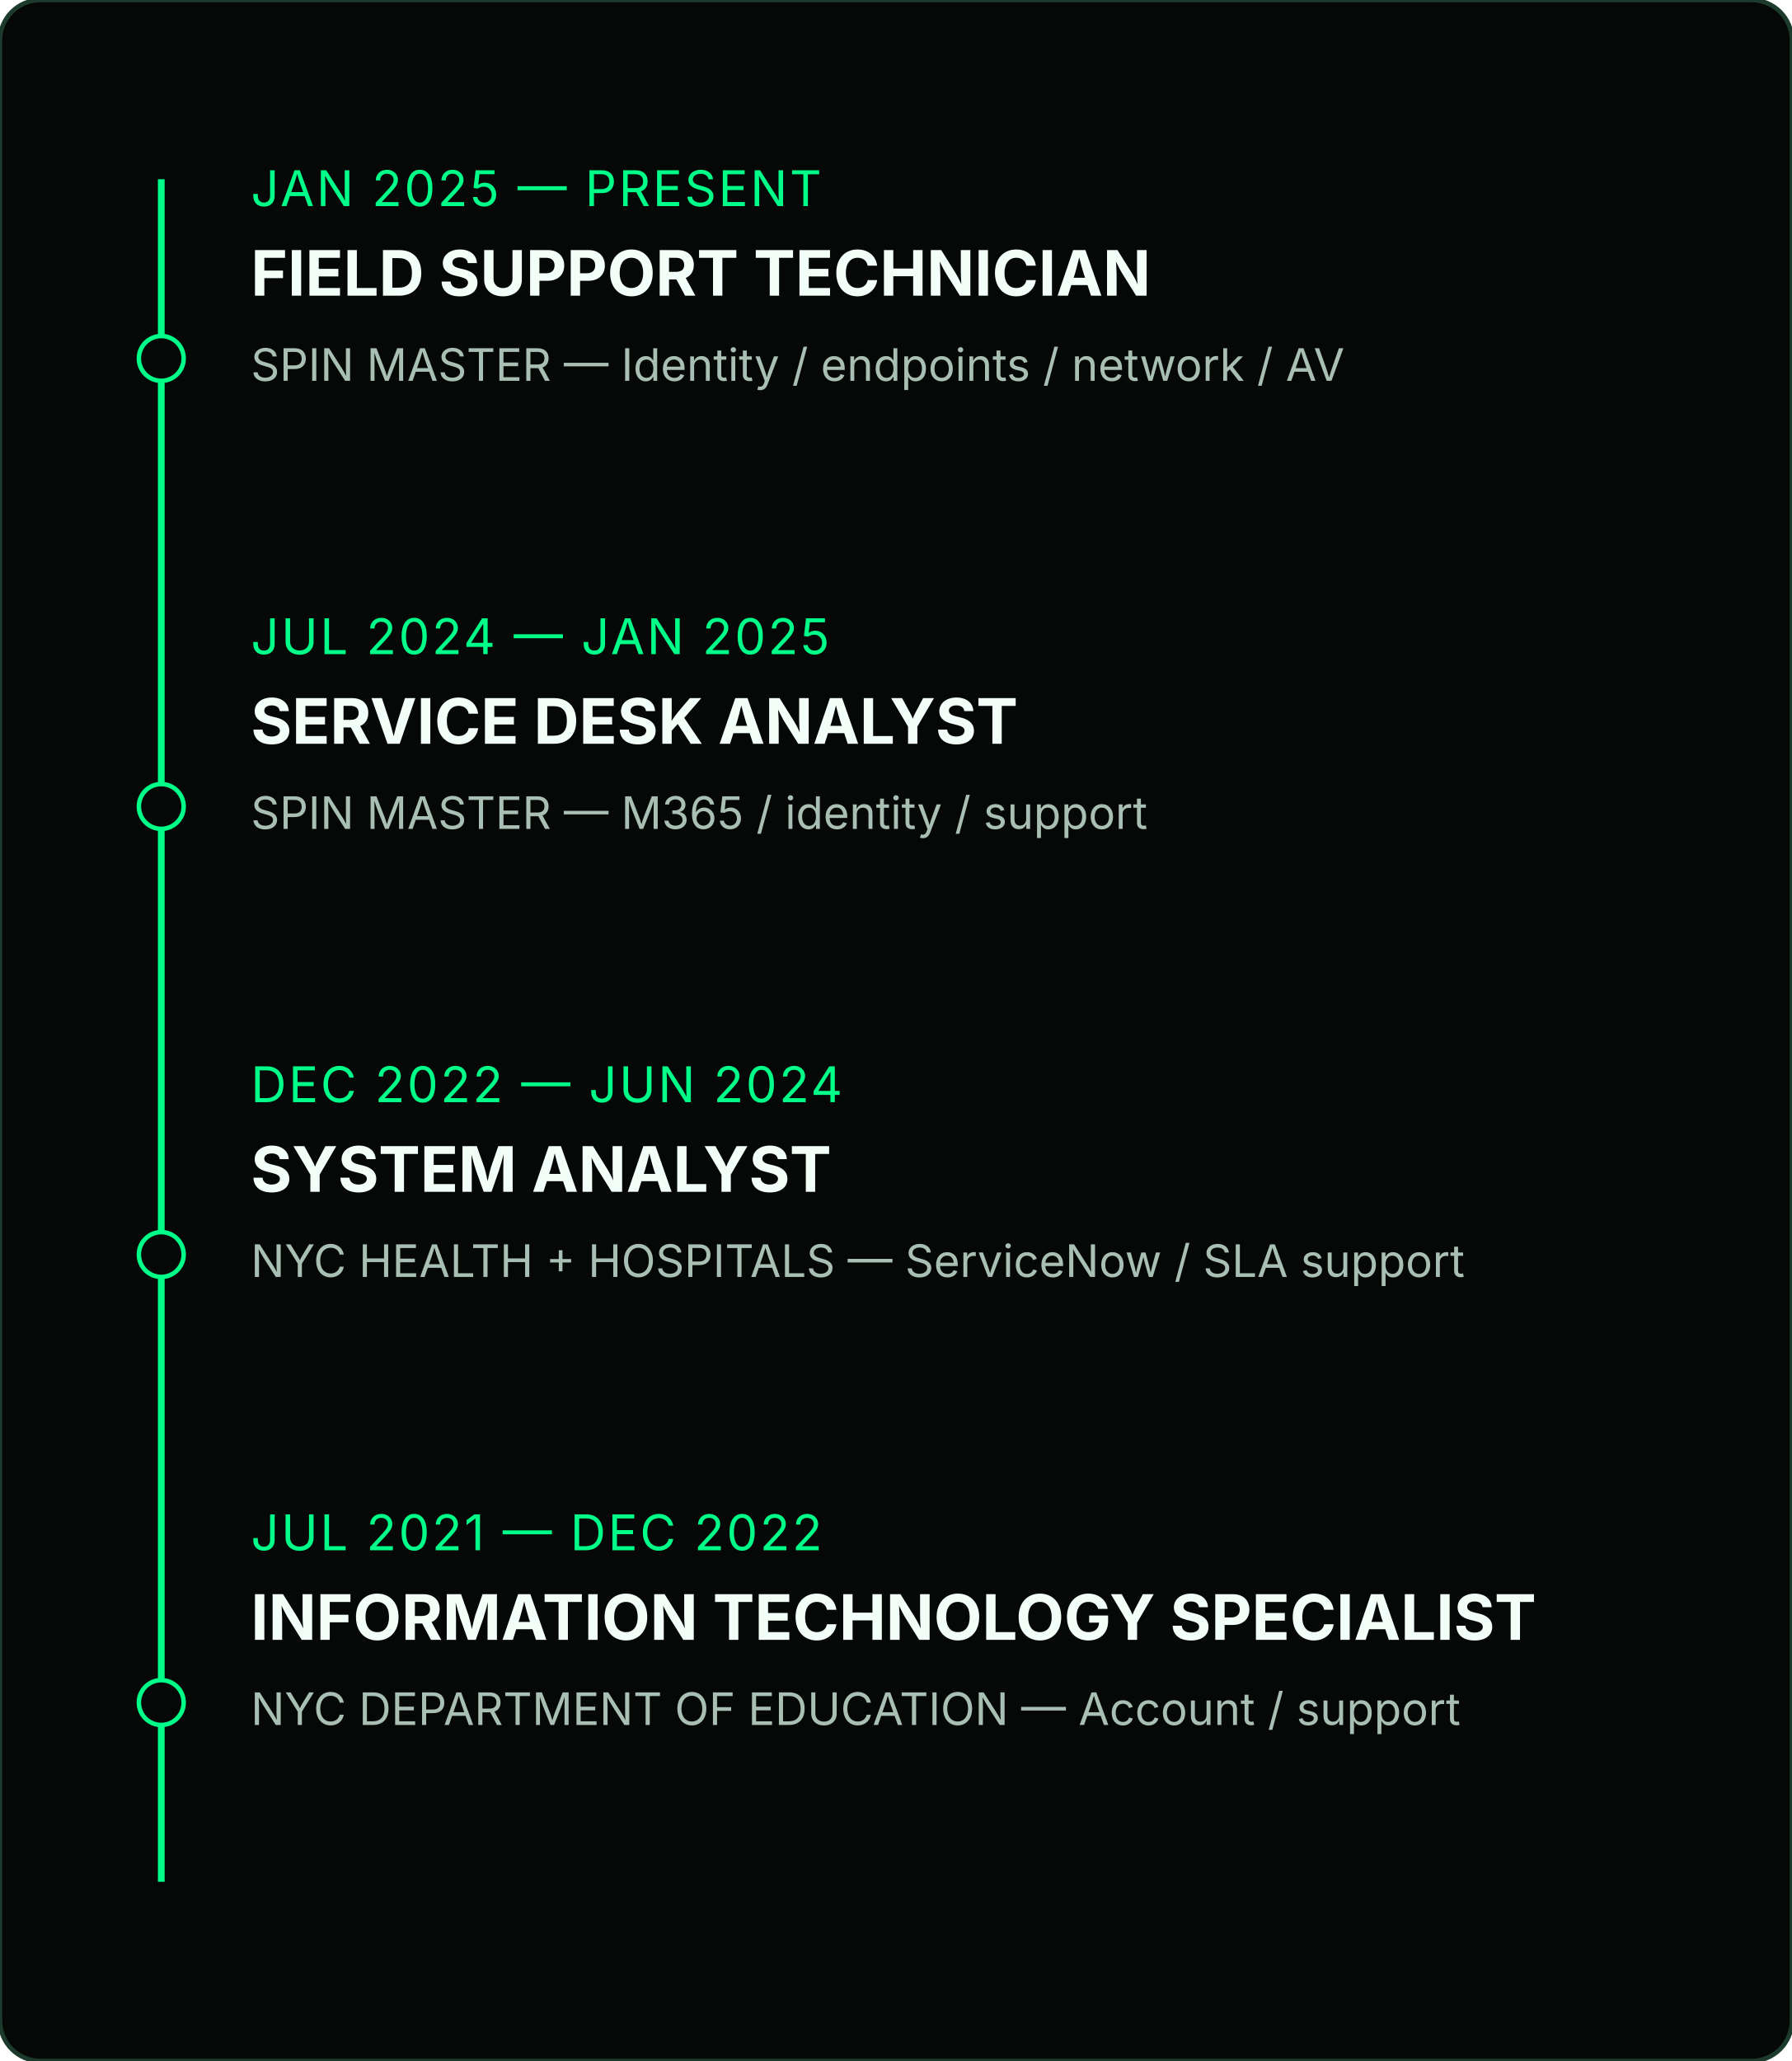
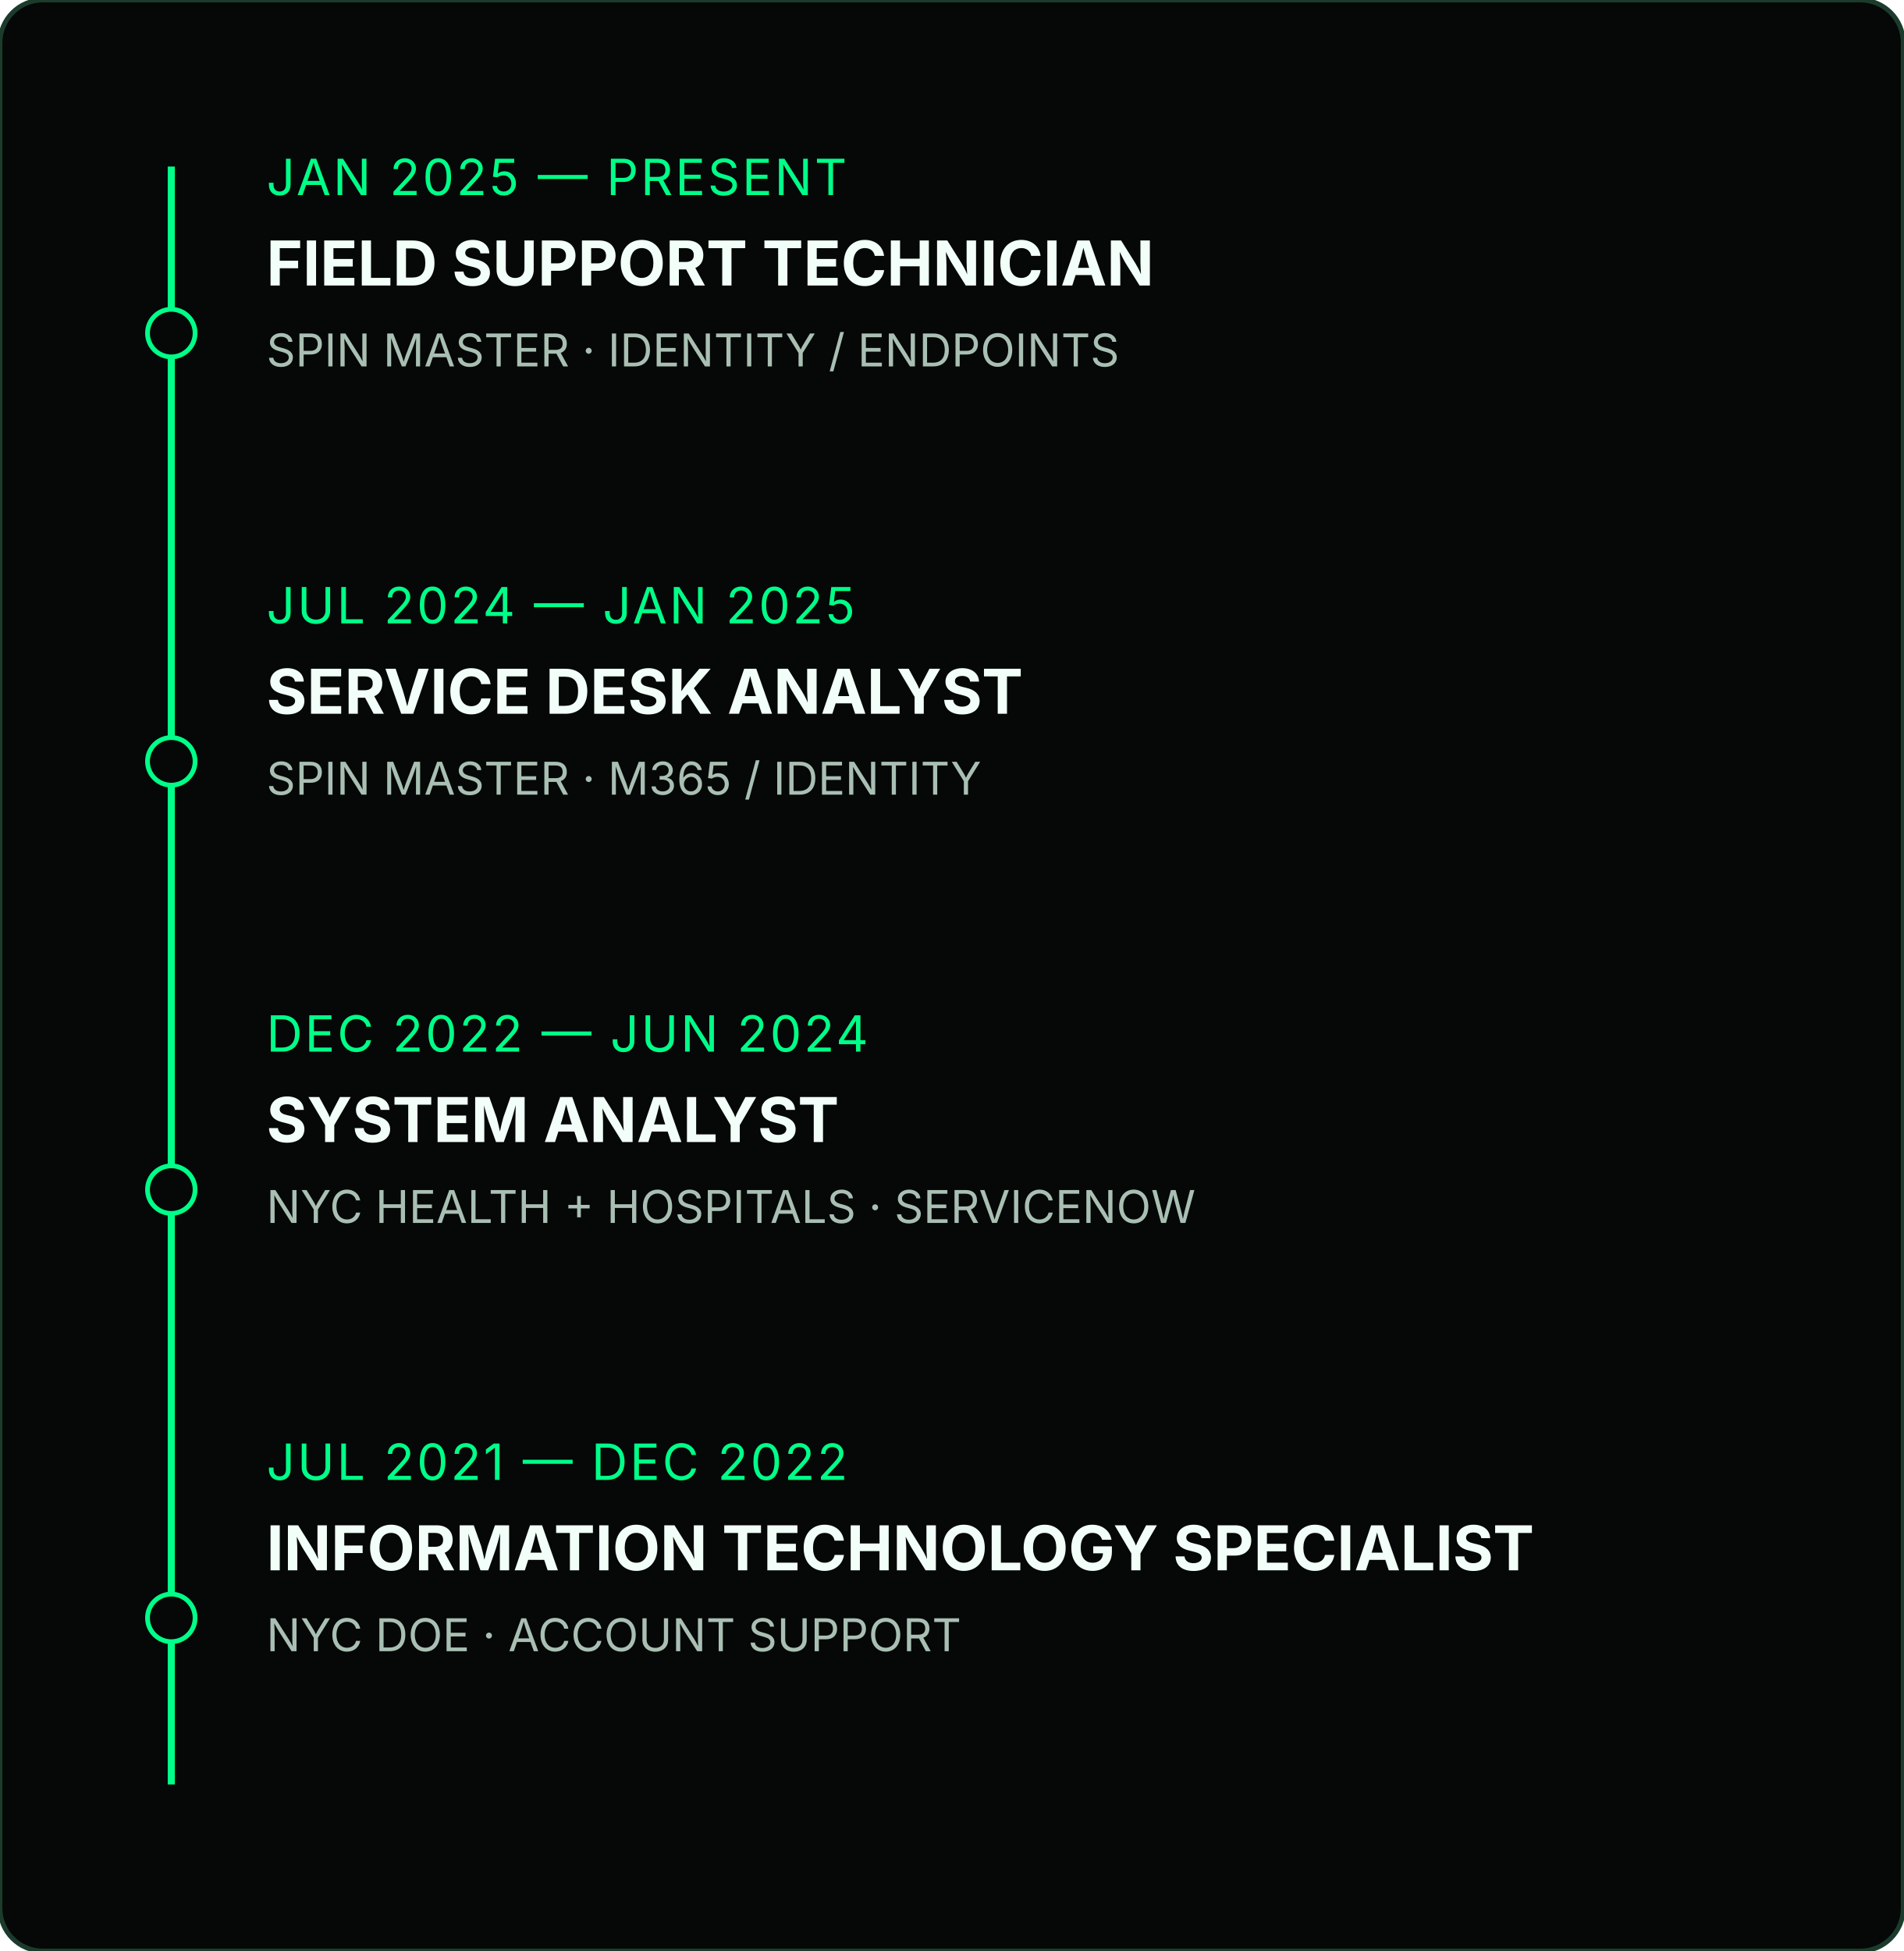
- <svg xmlns="http://www.w3.org/2000/svg" width="800" height="920" viewBox="0 0 800 920" role="img" aria-labelledby="title">
-   <rect width="800" height="920" rx="18" fill="#050807" stroke="#1C3B2D" stroke-width="2" />
+ <svg xmlns="http://www.w3.org/2000/svg" width="800" height="820" viewBox="0 0 800 820" role="img" aria-labelledby="title">
+   <rect width="800" height="820" rx="18" fill="#050807" stroke="#1C3B2D" stroke-width="2" />
  <g stroke="#00FF88" stroke-width="3">
-     <line x1="72" y1="80" x2="72" y2="840" />
+     <line x1="72" y1="70" x2="72" y2="750" />
  </g>
  <g fill="#050807" stroke="#00FF88" stroke-width="2">
-     <circle cx="72" cy="160" r="10" />
-     <circle cx="72" cy="360" r="10" />
-     <circle cx="72" cy="560" r="10" />
-     <circle cx="72" cy="760" r="10" />
+     <circle cx="72" cy="140" r="10" />
+     <circle cx="72" cy="320" r="10" />
+     <circle cx="72" cy="500" r="10" />
+     <circle cx="72" cy="680" r="10" />
  </g>
  <g font-family="Inter, Segoe UI, Arial, sans-serif" fill="#F2FFF8">
-     <g fill="#00FF88" font-size="22" letter-spacing="1">
-       <text x="112" y="92">JAN 2025 — PRESENT</text>
-       <text x="112" y="292">JUL 2024 — JAN 2025</text>
-       <text x="112" y="492">DEC 2022 — JUN 2024</text>
-       <text x="112" y="692">JUL 2021 — DEC 2022</text>
+     <g fill="#00FF88" font-size="21" letter-spacing="1">
+       <text x="112" y="82">JAN 2025 — PRESENT</text>
+       <text x="112" y="262">JUL 2024 — JAN 2025</text>
+       <text x="112" y="442">DEC 2022 — JUN 2024</text>
+       <text x="112" y="622">JUL 2021 — DEC 2022</text>
    </g>
-     <g font-size="28" font-weight="700">
-       <text x="112" y="132">FIELD SUPPORT TECHNICIAN</text>
-       <text x="112" y="332">SERVICE DESK ANALYST</text>
-       <text x="112" y="532">SYSTEM ANALYST</text>
-       <text x="112" y="732">INFORMATION TECHNOLOGY SPECIALIST</text>
+     <g font-size="26" font-weight="700">
+       <text x="112" y="120">FIELD SUPPORT TECHNICIAN</text>
+       <text x="112" y="300">SERVICE DESK ANALYST</text>
+       <text x="112" y="480">SYSTEM ANALYST</text>
+       <text x="112" y="660">INFORMATION TECHNOLOGY SPECIALIST</text>
    </g>
-     <g fill="#A9BFB3" font-size="20">
-       <text x="112" y="170">SPIN MASTER — Identity / endpoints / network / AV</text>
-       <text x="112" y="370">SPIN MASTER — M365 / identity / support</text>
-       <text x="112" y="570">NYC HEALTH + HOSPITALS — ServiceNow / SLA support</text>
-       <text x="112" y="770">NYC DEPARTMENT OF EDUCATION — Account / support</text>
+     <g fill="#A9BFB3" font-size="19">
+       <text x="112" y="154">SPIN MASTER · IDENTITY / ENDPOINTS</text>
+       <text x="112" y="334">SPIN MASTER · M365 / IDENTITY</text>
+       <text x="112" y="514">NYC HEALTH + HOSPITALS · SERVICENOW</text>
+       <text x="112" y="694">NYC DOE · ACCOUNT SUPPORT</text>
    </g>
  </g>
</svg>
